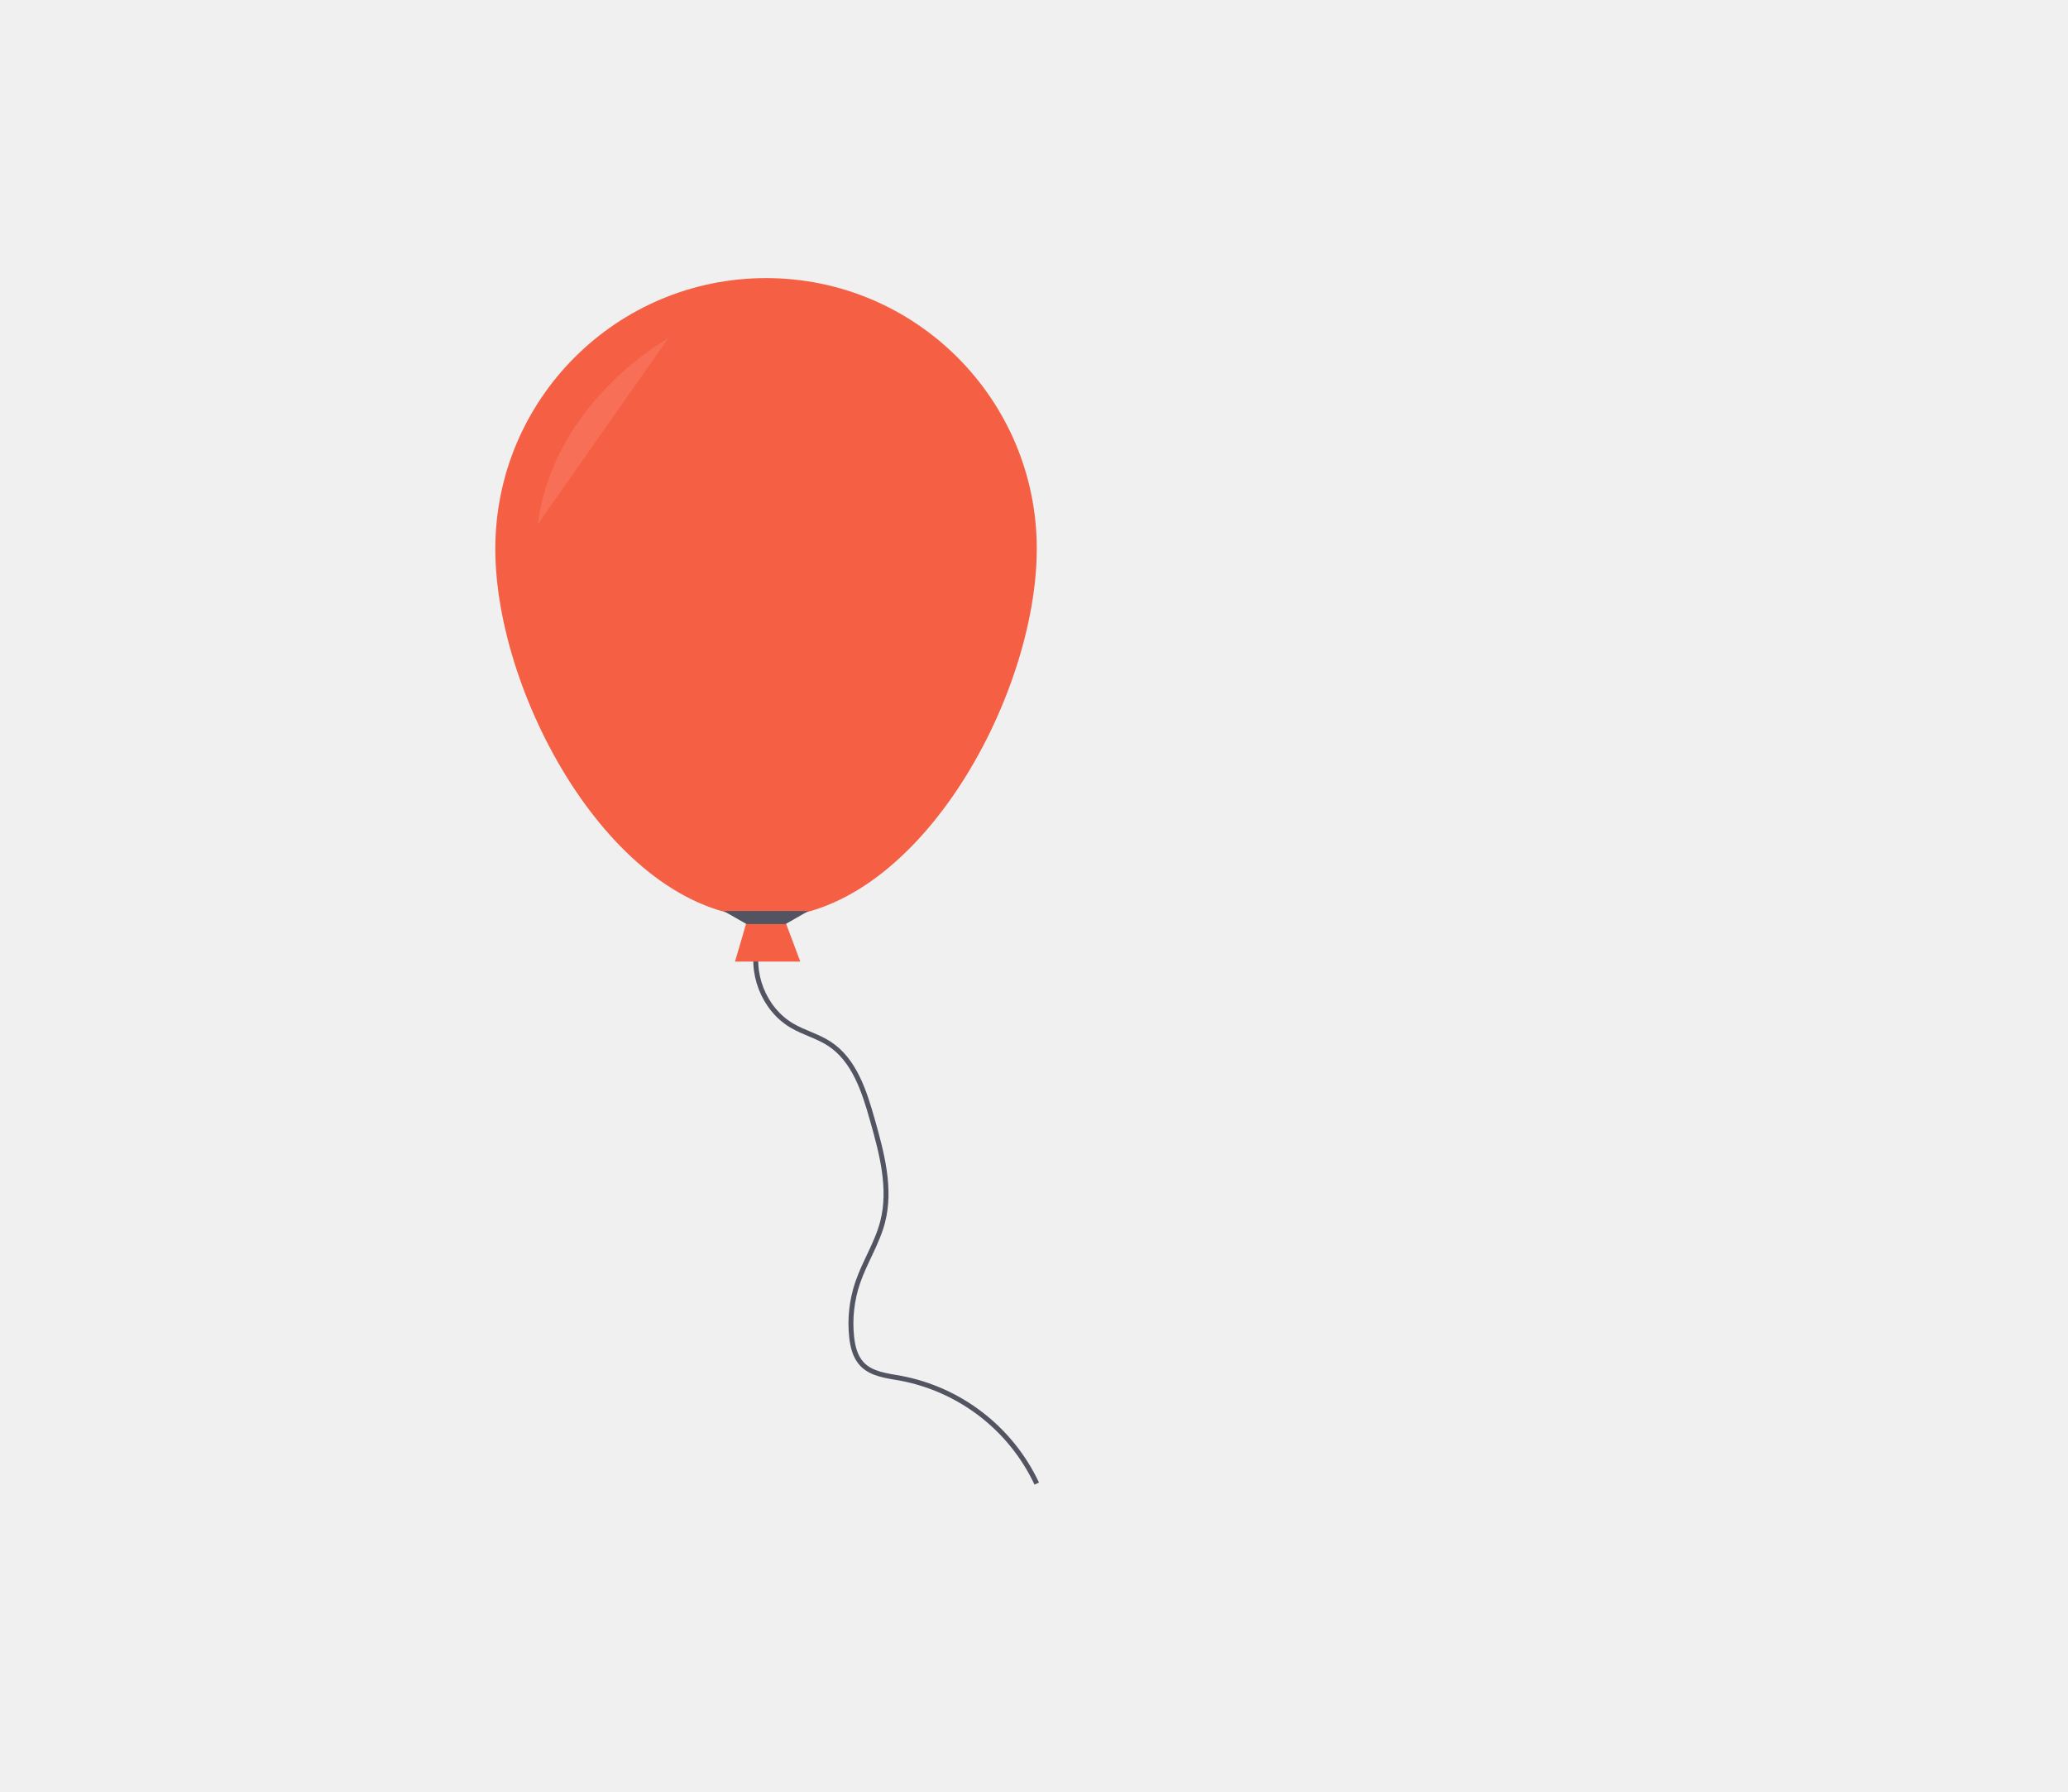
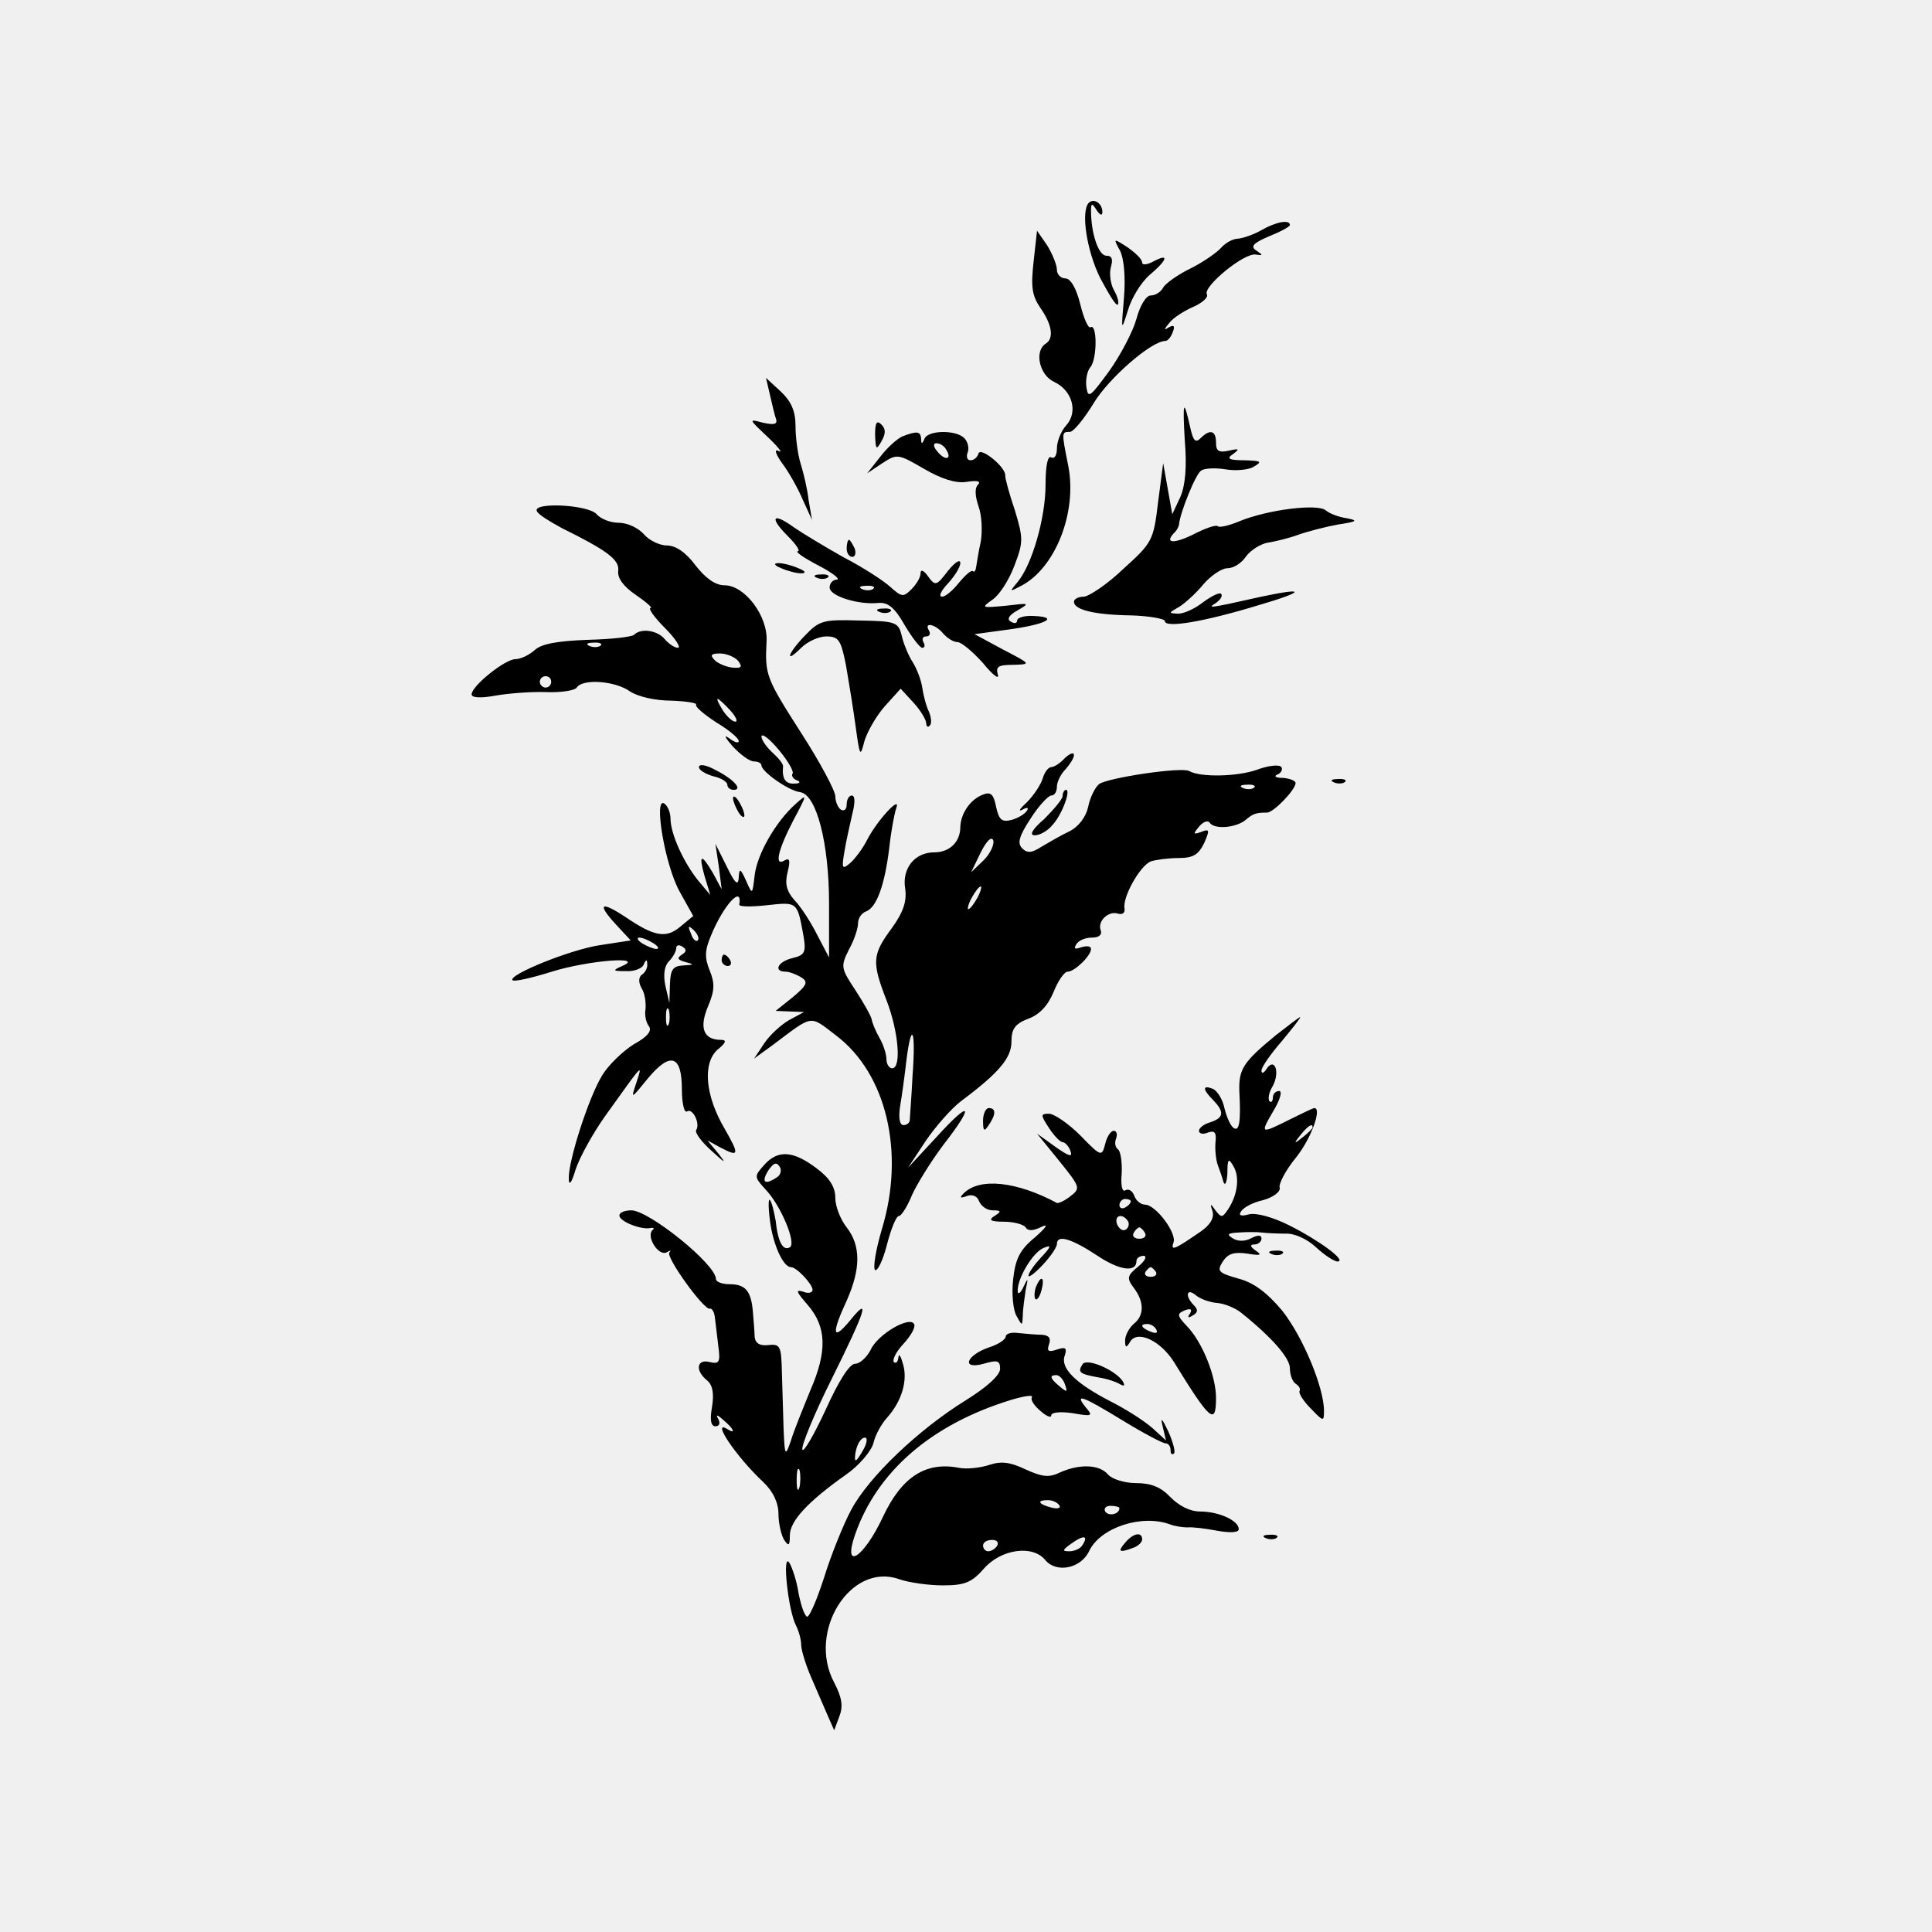
- <svg xmlns="http://www.w3.org/2000/svg" id="683d3690-e1ab-45db-97b8-9484a1649262" data-name="Layer 1" width="839.2" height="727.08" viewBox="0 0 839.2 727.08">
-   <path d="M488.31,468c-3.94,12.79,2,27.91,13.53,34.64,4.84,2.82,10.41,4.24,15.1,7.3,10.19,6.64,14.21,19.35,17.52,31.05,3.8,13.45,7.61,27.67,4.13,41.2-2.22,8.63-7.27,16.26-10.14,24.7a51.54,51.54,0,0,0-2.45,22c.42,3.94,1.4,8,4.1,10.94,3.9,4.2,10.18,4.83,15.82,5.84a76.78,76.78,0,0,1,55.2,42.74" transform="translate(-180.4 -86.46)" fill="none" stroke="#535461" stroke-miterlimit="10" stroke-width="2" />
-   <polygon points="324.76 390.14 298.28 390.14 302.92 374.26 318.8 374.26 324.76 390.14" fill="#f55f44" />
-   <path d="M601.12,309.16c0,60.68-49.19,149.57-109.86,149.57s-109.86-88.9-109.86-149.57a109.86,109.86,0,0,1,219.73,0Z" transform="translate(-180.4 -86.46)" fill="#f55f44" />
-   <polygon points="318.8 374.92 302.92 374.92 293.65 369.63 328.07 369.63 318.8 374.92" fill="#535461" />
-   <path d="M451.55,223.78s-46.33,25.15-52.95,75.45" transform="translate(-180.4 -86.46)" fill="#fff" opacity="0.1" />
+ <svg xmlns="http://www.w3.org/2000/svg" version="1.0" width="340pt" height="340pt" viewBox="0 0 340 340" preserveAspectRatio="xMidYMid meet">
+   <g transform="translate(0,340) scale(0.1,-0.1)" fill="#000000" stroke="none">
+     <path d="M1916 3043 c-14 -15 -4 -83 20 -132 15 -28 28 -50 31 -47 3 2 0 14 -7 26 -6 11 -8 30 -5 40 4 14 2 20 -8 20 -14 0 -27 40 -27 79 0 14 2 14 10 1 6 -9 10 -10 10 -3 0 15 -15 25 -24 16z" />
+     <path d="M2220 2995 c-14 -8 -32 -14 -41 -15 -9 0 -22 -7 -30 -16 -7 -8 -31 -25 -53 -36 -23 -11 -45 -27 -49 -34 -4 -8 -14 -14 -22 -14 -8 0 -19 -18 -25 -41 -6 -22 -28 -64 -48 -92 -33 -45 -37 -49 -40 -29 -2 13 1 29 7 36 12 14 12 78 0 70 -4 -2 -12 16 -18 41 -7 28 -17 45 -26 45 -8 0 -15 7 -15 15 0 9 -8 28 -17 43 l-18 26 -6 -54 c-5 -45 -3 -60 12 -82 21 -30 24 -54 9 -63 -20 -13 -11 -55 15 -67 32 -15 43 -53 21 -77 -9 -10 -16 -28 -16 -40 0 -12 -4 -19 -10 -16 -6 4 -10 -14 -10 -48 0 -59 -24 -141 -49 -171 -15 -18 -15 -18 6 -7 60 31 99 129 83 211 -12 60 -12 60 3 60 6 0 25 23 42 51 26 43 101 109 126 109 4 0 10 7 13 16 4 10 2 13 -7 8 -9 -6 -9 -4 1 8 7 9 26 21 42 28 16 7 27 17 24 22 -8 13 66 74 86 70 13 -2 13 -1 1 7 -11 7 -6 13 22 25 20 8 37 17 37 20 0 10 -24 6 -50 -9z" />
+     <path d="M1971 2959 c7 -14 10 -46 7 -83 -5 -59 -5 -60 7 -22 6 21 23 49 38 62 32 27 35 39 7 24 -11 -6 -20 -7 -20 -2 0 6 -12 17 -26 27 -25 16 -25 16 -13 -6z" />
+     <path d="M1355 2705 c4 -16 8 -36 11 -43 2 -9 -4 -10 -23 -6 -26 7 -26 7 8 -25 19 -18 27 -29 20 -25 -9 5 -7 -4 6 -22 12 -16 28 -45 36 -64 l16 -35 -6 35 c-2 19 -9 48 -14 64 -5 16 -9 46 -9 66 0 26 -7 43 -26 61 l-26 24 7 -30z" />
+     <path d="M2085 2625 c4 -46 1 -80 -8 -100 l-14 -30 -8 45 -8 45 -9 -69 c-8 -67 -10 -71 -61 -117 -28 -27 -60 -48 -69 -49 -10 0 -18 -4 -18 -9 0 -14 35 -23 101 -24 32 -1 59 -6 59 -10 0 -13 70 -1 165 28 82 24 85 32 5 15 -94 -21 -96 -21 -80 -11 8 6 12 12 9 16 -3 3 -17 -4 -32 -15 -14 -11 -33 -20 -44 -20 -17 1 -17 1 2 12 10 6 30 24 43 40 13 15 32 28 42 28 11 0 25 9 33 21 8 11 26 22 38 24 13 2 38 8 54 14 17 6 48 14 70 18 33 5 36 7 15 11 -14 2 -30 8 -37 14 -15 12 -102 1 -151 -19 -19 -8 -36 -12 -39 -9 -3 3 -23 -4 -44 -15 -35 -17 -51 -15 -31 5 4 4 7 11 7 14 2 20 29 88 39 94 6 4 25 5 43 2 18 -3 41 -1 50 5 15 9 12 10 -17 11 -28 0 -32 3 -20 11 12 9 11 10 -7 6 -18 -4 -23 -1 -23 14 0 22 -11 24 -27 8 -9 -9 -13 -5 -18 17 -12 54 -14 49 -10 -21z" />
+     <path d="M1540 2635 c1 -26 2 -28 11 -12 8 14 8 22 0 30 -8 8 -11 3 -11 -18z" />
+     <path d="M1588 2632 c-9 -4 -27 -20 -39 -36 l-23 -29 27 18 c26 17 28 16 73 -10 31 -18 56 -26 75 -23 19 3 26 1 20 -5 -6 -6 -5 -20 1 -38 6 -16 7 -44 4 -62 -4 -18 -7 -38 -8 -44 -1 -7 -3 -11 -6 -8 -3 2 -13 -7 -24 -20 -11 -14 -24 -25 -30 -25 -7 0 -2 10 10 23 12 13 22 29 22 36 0 8 -10 1 -22 -14 -20 -26 -22 -27 -35 -9 -7 10 -13 13 -13 5 0 -7 -7 -19 -16 -28 -14 -14 -17 -14 -37 4 -12 11 -49 35 -82 52 -32 18 -72 42 -88 53 -37 27 -44 18 -11 -15 15 -15 23 -27 18 -27 -5 -1 11 -12 36 -25 25 -13 39 -24 33 -25 -7 0 -13 -6 -13 -14 0 -15 51 -31 87 -27 16 1 28 -9 45 -39 13 -22 27 -40 31 -40 5 0 5 5 2 10 -3 6 -1 10 5 10 6 0 8 5 5 10 -10 16 11 12 25 -5 7 -8 18 -15 25 -15 7 0 27 -17 45 -37 17 -21 29 -30 26 -20 -4 14 1 17 27 17 32 1 32 1 -18 27 l-50 27 59 8 c66 9 92 22 45 24 -16 1 -29 -3 -29 -8 0 -5 -5 -6 -11 -2 -8 4 -3 12 12 20 22 13 21 13 -21 8 -43 -4 -44 -4 -23 11 12 8 29 35 38 59 16 42 16 48 1 98 -10 29 -17 56 -17 61 2 14 -43 51 -47 39 -2 -7 -8 -12 -14 -12 -6 0 -8 6 -5 14 3 7 0 19 -6 25 -15 15 -64 14 -70 -1 -4 -10 -6 -10 -6 0 -1 13 -7 14 -33 4z m77 -23 c11 -17 -1 -21 -15 -4 -8 9 -8 15 -2 15 6 0 14 -5 17 -11z m-128 -245 c-3 -3 -12 -4 -19 -1 -8 3 -5 6 6 6 11 1 17 -2 13 -5z" />
+     <path d="M945 2500 c3 -6 23 -18 43 -29 81 -40 102 -56 100 -75 -2 -13 9 -28 31 -43 19 -13 30 -23 26 -23 -5 0 6 -16 25 -35 19 -19 29 -35 23 -35 -6 0 -16 7 -23 15 -13 16 -42 20 -54 8 -4 -4 -41 -8 -82 -9 -53 -2 -81 -7 -93 -18 -10 -9 -25 -16 -34 -16 -18 0 -77 -47 -77 -62 0 -6 16 -7 43 -2 23 4 63 7 89 6 26 -1 50 3 53 8 10 16 68 12 94 -7 14 -9 44 -16 72 -16 26 -1 46 -4 44 -7 -2 -4 14 -17 35 -31 22 -13 40 -28 40 -33 0 -5 -8 -2 -17 5 -10 7 -7 1 6 -14 14 -15 30 -27 38 -27 7 0 13 -3 13 -7 1 -12 49 -45 68 -47 29 -4 51 -90 51 -196 l0 -95 -21 40 c-11 22 -29 50 -40 61 -14 16 -17 29 -12 49 5 20 4 26 -5 21 -19 -12 -12 18 15 70 25 47 25 48 4 29 -35 -31 -68 -89 -72 -126 -4 -34 -4 -34 -15 -9 -10 22 -12 23 -13 5 -1 -15 -7 -9 -21 20 l-20 40 6 -40 5 -40 -15 28 c-21 36 -26 34 -15 -5 l10 -33 -21 25 c-26 32 -49 83 -49 109 0 11 -5 23 -11 27 -19 12 1 -108 27 -155 l24 -43 -23 -19 c-25 -21 -46 -17 -96 17 -44 29 -51 24 -17 -13 l26 -28 -52 -8 c-52 -7 -165 -53 -156 -62 3 -3 34 4 69 15 64 20 166 28 124 10 -18 -8 -17 -9 7 -9 14 -1 29 5 31 12 4 9 6 9 6 0 1 -6 -4 -15 -9 -18 -6 -4 -7 -13 -1 -24 6 -9 8 -26 7 -37 -2 -10 1 -24 6 -30 6 -8 -3 -19 -27 -32 -19 -12 -44 -36 -55 -54 -24 -39 -60 -151 -59 -182 0 -14 5 -8 12 16 7 21 30 63 52 94 68 95 66 93 55 59 -10 -30 -10 -30 20 7 40 48 60 41 60 -19 0 -24 4 -42 9 -39 10 7 24 -22 16 -33 -2 -5 10 -21 28 -37 23 -21 26 -23 12 -5 l-20 24 22 -12 c34 -18 35 -14 8 33 -34 58 -39 115 -12 139 15 12 16 17 6 17 -31 0 -39 21 -23 59 12 28 12 41 3 63 -9 22 -9 35 2 61 22 54 56 91 50 55 0 -4 22 -4 49 -1 54 6 53 6 64 -54 5 -29 2 -34 -19 -39 -26 -6 -35 -24 -12 -24 6 0 19 -5 27 -10 13 -8 10 -14 -15 -35 l-30 -24 25 -1 25 -1 -26 -14 c-14 -8 -34 -26 -44 -41 l-18 -27 33 24 c72 54 64 53 111 17 89 -67 122 -206 81 -341 -11 -37 -16 -69 -12 -72 4 -3 14 17 21 45 7 27 16 50 21 50 4 0 15 17 23 37 9 20 34 60 55 88 56 72 49 81 -11 15 l-51 -55 31 47 c17 25 45 57 62 70 67 50 89 76 89 105 0 22 6 31 29 40 20 7 35 23 45 47 8 20 19 36 25 36 12 0 41 28 41 40 0 5 -7 6 -17 3 -11 -4 -14 -3 -9 5 4 7 16 12 28 12 12 0 18 5 15 13 -6 16 14 35 31 29 8 -2 12 2 11 9 -4 20 27 75 46 83 9 3 31 6 49 6 26 0 35 6 45 26 10 23 10 26 -5 20 -14 -5 -15 -4 -4 9 7 9 16 12 19 7 8 -12 46 -9 63 5 13 11 18 13 38 13 11 0 50 40 50 52 0 4 -10 8 -22 9 -13 0 -17 3 -10 6 6 2 10 9 7 13 -3 5 -23 3 -44 -5 -35 -12 -99 -13 -118 -2 -13 8 -145 -12 -159 -23 -7 -6 -16 -24 -19 -40 -4 -18 -17 -35 -33 -43 -15 -7 -37 -20 -49 -27 -17 -11 -25 -12 -34 -3 -9 9 -6 21 15 53 14 22 31 40 36 40 6 0 10 7 10 16 0 8 7 22 15 30 8 9 15 20 15 25 0 6 -7 3 -16 -5 -8 -9 -19 -16 -24 -16 -5 0 -12 -9 -15 -20 -4 -12 -16 -30 -28 -42 -12 -11 -16 -17 -8 -13 9 5 12 4 8 -2 -4 -6 -16 -13 -27 -16 -17 -4 -22 0 -27 23 -4 21 -9 27 -22 22 -23 -8 -40 -33 -41 -57 0 -27 -19 -45 -46 -45 -34 0 -57 -28 -51 -64 3 -22 -3 -41 -24 -70 -34 -46 -35 -59 -9 -126 21 -54 27 -120 10 -120 -5 0 -10 7 -10 16 0 8 -5 25 -12 37 -7 12 -13 27 -14 33 -1 6 -14 29 -29 52 -25 38 -26 41 -11 71 9 16 16 37 16 46 0 9 6 18 14 21 19 7 33 47 41 112 3 29 9 60 12 69 10 26 -33 -20 -51 -55 -8 -16 -22 -34 -30 -41 -14 -12 -15 -9 -10 20 3 19 10 49 14 67 5 19 5 32 -1 32 -5 0 -9 -7 -9 -16 0 -8 -4 -12 -10 -9 -5 3 -10 14 -10 24 0 9 -27 60 -60 111 -62 97 -64 102 -61 161 3 44 -38 99 -74 99 -16 0 -33 12 -51 35 -17 23 -35 35 -50 35 -13 0 -32 9 -41 20 -10 11 -29 20 -44 20 -15 0 -32 7 -39 15 -14 17 -115 22 -105 5z m112 -236 c-3 -3 -12 -4 -19 -1 -8 3 -5 6 6 6 11 1 17 -2 13 -5z m242 -27 c8 -11 6 -13 -9 -12 -11 1 -26 7 -32 13 -9 9 -7 12 9 12 11 0 26 -6 32 -13z m-329 -37 c0 -5 -4 -10 -10 -10 -5 0 -10 5 -10 10 0 6 5 10 10 10 6 0 10 -4 10 -10z m315 -50 c10 -11 14 -20 9 -20 -5 0 -15 9 -22 20 -7 11 -11 20 -9 20 2 0 12 -9 22 -20z m110 -111 c-3 -4 1 -10 7 -12 8 -3 6 -6 -4 -6 -16 -1 -22 9 -20 30 1 4 -8 15 -18 24 -11 10 -20 23 -20 29 1 6 14 -4 30 -23 16 -19 27 -38 25 -42z m812 -25 c-3 -3 -12 -4 -19 -1 -8 3 -5 6 6 6 11 1 17 -2 13 -5z m-476 -128 l-22 -21 17 35 c10 20 19 29 22 21 2 -7 -5 -23 -17 -35z m-11 -66 c-6 -11 -13 -20 -16 -20 -2 0 0 9 6 20 6 11 13 20 16 20 2 0 0 -9 -6 -20z m-492 -75 c-3 -3 -9 2 -12 12 -6 14 -5 15 5 6 7 -7 10 -15 7 -18z m-78 -5 c8 -5 11 -10 5 -10 -5 0 -17 5 -25 10 -8 5 -10 10 -5 10 6 0 17 -5 25 -10z m50 -20 c-9 -6 -8 -9 6 -13 16 -4 16 -5 -3 -6 -19 -1 -23 -7 -24 -33 l-1 -33 -7 30 c-4 19 -2 35 6 43 7 7 13 18 13 23 0 6 5 7 11 3 8 -5 7 -9 -1 -14z m-23 -122 c-3 -7 -5 -2 -5 12 0 14 2 19 5 13 2 -7 2 -19 0 -25z m429 -90 c-2 -40 -5 -76 -5 -80 -1 -5 -6 -8 -11 -8 -7 0 -9 13 -6 33 3 17 8 53 11 80 9 72 17 56 11 -25z" />
+     <path d="M1490 2435 c0 -8 4 -15 10 -15 5 0 7 7 4 15 -4 8 -8 15 -10 15 -2 0 -4 -7 -4 -15z" />
+     <path d="M1375 2400 c11 -5 27 -9 35 -9 9 0 8 4 -5 9 -11 5 -27 9 -35 9 -9 0 -8 -4 5 -9z" />
+     <path d="M1438 2383 c7 -3 16 -2 19 1 4 3 -2 6 -13 5 -11 0 -14 -3 -6 -6z" />
+     <path d="M1548 2323 c7 -3 16 -2 19 1 4 3 -2 6 -13 5 -11 0 -14 -3 -6 -6z" />
+     <path d="M1417 2282 c-31 -32 -37 -52 -7 -22 11 11 31 20 44 20 22 0 26 -6 35 -52 5 -29 13 -78 17 -108 7 -51 8 -53 15 -25 5 17 21 45 36 62 l28 31 23 -25 c12 -13 22 -30 22 -36 0 -5 3 -8 6 -4 4 3 3 14 -1 24 -5 10 -10 29 -12 43 -2 14 -10 34 -17 45 -7 11 -16 32 -19 46 -6 24 -10 26 -75 27 -63 2 -70 0 -95 -26z" />
+     <path d="M1230 2050 c0 -5 11 -12 25 -16 14 -3 25 -10 25 -15 0 -5 5 -9 11 -9 17 0 0 19 -32 35 -16 9 -29 11 -29 5z" />
+     <path d="M2348 2023 c7 -3 16 -2 19 1 4 3 -2 6 -13 5 -11 0 -14 -3 -6 -6z" />
+     <path d="M1870 1999 c0 -5 -15 -23 -32 -40 -22 -19 -27 -29 -17 -29 9 0 23 8 31 18 17 18 33 62 24 62 -3 0 -6 -5 -6 -11z" />
+     <path d="M1290 1995 c0 -5 5 -17 10 -25 5 -8 10 -10 10 -5 0 6 -5 17 -10 25 -5 8 -10 11 -10 5z" />
+     <path d="M1270 1710 c0 -5 5 -10 11 -10 5 0 7 5 4 10 -3 6 -8 10 -11 10 -2 0 -4 -4 -4 -10z" />
+     <path d="M2245 1578 c-57 -47 -65 -59 -64 -98 3 -54 0 -72 -10 -65 -5 3 -12 18 -16 34 -3 16 -13 32 -21 35 -18 7 -18 -1 1 -20 20 -21 19 -31 -5 -39 -11 -3 -20 -10 -20 -15 0 -5 7 -7 16 -3 12 4 15 0 13 -18 -1 -13 1 -31 4 -39 3 -8 8 -22 10 -30 3 -8 6 -1 7 15 0 26 2 28 11 12 11 -19 7 -51 -11 -77 -9 -13 -11 -13 -21 0 -9 13 -10 12 -5 -2 3 -11 -4 -24 -22 -36 -45 -31 -52 -34 -47 -19 7 16 -31 67 -50 67 -7 0 -16 7 -19 16 -3 8 -10 13 -16 9 -5 -3 -8 9 -6 30 1 20 -2 38 -6 42 -5 3 -7 11 -4 19 3 8 1 14 -4 14 -5 0 -12 -10 -15 -23 -6 -23 -7 -23 -44 15 -21 21 -46 38 -55 38 -15 0 -15 -2 0 -25 9 -14 20 -25 24 -25 4 0 11 -7 14 -16 4 -11 -3 -9 -27 8 l-32 23 39 -48 c37 -46 38 -48 20 -62 -10 -8 -21 -13 -24 -12 -71 38 -136 45 -164 17 -8 -8 -6 -9 5 -5 10 4 19 0 22 -9 4 -9 14 -16 24 -16 15 0 16 -2 3 -10 -11 -7 -7 -10 17 -10 17 0 35 -5 38 -10 4 -7 14 -6 28 1 13 6 8 -1 -11 -18 -27 -22 -35 -38 -39 -74 -3 -26 0 -55 6 -65 10 -18 10 -18 11 1 0 11 3 31 5 45 5 22 4 22 -4 5 -5 -11 -10 -14 -10 -7 -1 22 27 69 46 76 14 6 13 2 -5 -17 -12 -13 -22 -27 -22 -32 0 -4 11 4 25 19 14 15 25 31 25 37 0 17 26 9 70 -20 40 -27 70 -31 70 -10 0 5 6 9 13 9 6 -1 2 -9 -10 -19 -20 -16 -20 -21 -8 -37 19 -25 19 -49 0 -64 -8 -7 -15 -20 -15 -29 0 -13 2 -14 9 -2 13 21 54 1 77 -36 64 -104 74 -112 74 -63 0 38 -24 98 -51 126 -18 19 -18 22 -4 28 10 4 14 2 9 -6 -5 -7 -3 -8 5 -3 9 5 10 10 2 18 -16 16 -13 31 3 18 8 -7 25 -13 38 -14 13 -1 32 -9 42 -17 55 -44 86 -80 86 -98 0 -12 5 -24 10 -27 6 -4 9 -9 7 -13 -2 -4 7 -18 20 -31 22 -23 23 -23 23 -4 0 42 -38 132 -74 177 -27 32 -50 49 -77 56 -35 10 -38 13 -27 30 9 14 20 17 42 14 24 -4 28 -3 16 5 -10 7 -11 11 -2 11 6 0 12 5 12 10 0 7 -6 7 -18 1 -11 -6 -24 -6 -33 0 -11 7 -8 9 11 10 14 1 32 1 40 0 8 -1 27 -2 42 -2 15 1 38 -9 54 -24 15 -14 32 -25 38 -25 17 1 -34 38 -86 64 -28 14 -57 22 -70 19 -14 -4 -19 -2 -14 5 4 7 21 16 39 20 18 5 31 15 29 22 -2 7 11 31 28 52 27 33 47 88 33 88 -2 0 -21 -9 -43 -20 -52 -26 -53 -26 -29 15 12 20 16 35 10 35 -6 0 -11 -5 -11 -12 0 -6 -3 -9 -6 -6 -3 4 -1 16 6 27 13 25 3 51 -11 30 -5 -8 -9 -9 -9 -3 0 6 16 29 36 52 19 23 34 42 32 42 -2 0 -21 -15 -43 -32z m65 -162 c0 -2 -8 -10 -17 -17 -16 -13 -17 -12 -4 4 13 16 21 21 21 13z m-320 -130 c0 -3 -4 -8 -10 -11 -5 -3 -10 -1 -10 4 0 6 5 11 10 11 6 0 10 -2 10 -4z m-5 -35 c3 -5 1 -12 -4 -15 -5 -3 -11 1 -15 9 -6 16 9 21 19 6z m30 -21 c3 -5 -1 -10 -10 -10 -9 0 -13 5 -10 10 3 6 8 10 10 10 2 0 7 -4 10 -10z m19 -68 c3 -5 -1 -9 -9 -9 -8 0 -12 4 -9 9 3 4 7 8 9 8 2 0 6 -4 9 -8z m1 -102 c3 -6 -1 -7 -9 -4 -18 7 -21 14 -7 14 6 0 13 -4 16 -10z" />
+     <path d="M1730 1428 c0 -19 2 -20 10 -8 13 19 13 30 0 30 -5 0 -10 -10 -10 -22z" />
+     <path d="M1345 1350 c-18 -20 -18 -21 2 -43 27 -28 55 -95 43 -102 -12 -7 -21 9 -25 47 -3 17 -7 33 -10 36 -3 4 -3 -13 0 -36 5 -41 23 -82 37 -82 10 0 38 -30 38 -40 0 -5 -8 -7 -17 -3 -14 4 -11 -1 8 -23 34 -39 35 -82 5 -151 -13 -32 -29 -71 -34 -88 -10 -29 -11 -28 -13 20 -1 28 -2 73 -3 100 -1 46 -3 50 -23 48 -16 -2 -24 3 -25 15 0 9 -2 29 -3 43 -3 37 -13 49 -41 49 -13 0 -24 4 -24 9 0 26 -118 121 -149 121 -12 0 -21 -4 -21 -9 0 -11 40 -26 55 -22 6 1 7 -1 3 -4 -11 -12 11 -46 25 -39 7 4 9 4 5 0 -7 -8 61 -102 71 -99 4 1 8 -6 9 -15 1 -9 4 -32 6 -50 4 -29 2 -33 -15 -29 -23 6 -26 -15 -5 -32 10 -8 13 -23 9 -47 -4 -23 -2 -34 6 -34 7 0 9 5 5 13 -5 8 -2 8 9 -2 18 -15 23 -26 7 -16 -29 18 15 -48 63 -93 18 -17 27 -37 27 -57 0 -16 5 -37 10 -45 8 -12 10 -10 10 8 0 25 31 59 99 107 23 16 44 41 48 55 3 14 14 34 24 45 26 29 37 66 28 95 -4 14 -7 19 -8 11 -1 -8 -4 -11 -8 -8 -3 4 4 18 16 31 13 14 22 29 20 35 -6 17 -65 -17 -77 -45 -7 -13 -19 -24 -27 -24 -10 0 -29 -30 -52 -81 -21 -45 -39 -76 -41 -70 -2 7 21 63 52 125 61 123 68 147 31 101 -30 -36 -32 -22 -5 36 25 56 25 97 0 129 -11 14 -20 37 -20 52 0 19 -10 35 -33 52 -41 31 -68 33 -92 6z m22 -22 c-21 -14 -28 -9 -15 12 9 13 14 16 20 7 4 -6 2 -15 -5 -19z m153 -478 c-6 -11 -12 -20 -14 -20 -2 0 -2 9 1 20 3 11 9 20 15 20 5 0 4 -9 -2 -20z m-113 -67 c-3 -10 -5 -4 -5 12 0 17 2 24 5 18 2 -7 2 -21 0 -30z" />
+     <path d="M2238 1193 c7 -3 16 -2 19 1 4 3 -2 6 -13 5 -11 0 -14 -3 -6 -6z" />
+     <path d="M1823 1135 c-3 -9 -3 -18 -1 -21 3 -3 8 4 11 16 6 23 -1 27 -10 5z" />
+     <path d="M1770 1048 c0 -5 -13 -14 -29 -19 -41 -14 -50 -40 -10 -29 24 7 29 6 29 -9 0 -11 -23 -32 -60 -55 -84 -52 -171 -135 -202 -193 -14 -26 -36 -81 -48 -120 -13 -40 -26 -70 -30 -68 -5 3 -11 22 -15 43 -3 20 -11 44 -16 52 -13 19 -2 -85 12 -111 5 -10 9 -25 9 -34 0 -9 8 -35 18 -58 10 -23 23 -53 29 -67 l11 -25 9 24 c7 18 5 33 -9 60 -48 90 29 212 114 182 17 -6 52 -11 77 -11 39 0 51 5 73 30 30 34 86 42 108 14 20 -23 63 -14 77 17 20 41 93 65 143 46 8 -3 22 -5 30 -5 8 1 32 -2 53 -6 23 -4 37 -3 37 3 0 15 -35 31 -68 31 -18 0 -37 10 -52 25 -17 18 -34 25 -61 25 -20 0 -42 7 -49 15 -15 18 -50 19 -84 4 -20 -10 -32 -8 -61 5 -27 13 -43 15 -64 8 -15 -5 -40 -8 -54 -5 -58 11 -100 -16 -133 -86 -34 -73 -72 -97 -49 -31 39 111 134 193 273 236 23 7 41 10 38 5 -3 -4 4 -15 15 -24 10 -9 19 -13 19 -8 0 6 17 7 38 4 34 -6 36 -5 23 10 -21 26 -7 21 65 -23 36 -22 70 -40 75 -40 5 0 9 -5 9 -12 0 -6 2 -9 6 -6 3 3 -2 21 -10 39 -11 23 -14 26 -10 9 l6 -25 -23 21 c-13 12 -47 34 -75 48 -62 32 -89 59 -80 81 4 13 1 15 -14 10 -15 -5 -18 -3 -14 9 4 11 0 16 -12 17 -11 0 -29 2 -41 3 -13 2 -23 -1 -23 -6z m104 -84 c5 -14 4 -15 -9 -4 -17 14 -19 20 -6 20 5 0 12 -7 15 -16z m-10 -213 c4 -5 -3 -7 -14 -4 -23 6 -26 13 -6 13 8 0 17 -4 20 -9z m106 -5 c0 -11 -19 -15 -25 -6 -3 5 1 10 9 10 9 0 16 -2 16 -4z m-65 -65 c-3 -6 -14 -11 -23 -11 -13 0 -13 2 4 14 21 15 30 14 19 -3z m-150 -1 c-3 -5 -10 -10 -16 -10 -5 0 -9 5 -9 10 0 6 7 10 16 10 8 0 12 -4 9 -10z" />
+     <path d="M1905 999 c-9 -14 -5 -17 28 -23 14 -2 32 -8 38 -12 8 -4 9 -3 5 5 -13 20 -64 42 -71 30z" />
+     <path d="M1980 685 c-14 -16 -10 -18 14 -9 9 3 16 10 16 15 0 14 -16 11 -30 -6z" />
+     <path d="M2228 693 c7 -3 16 -2 19 1 4 3 -2 6 -13 5 -11 0 -14 -3 -6 -6z" />
+   </g>
</svg>
